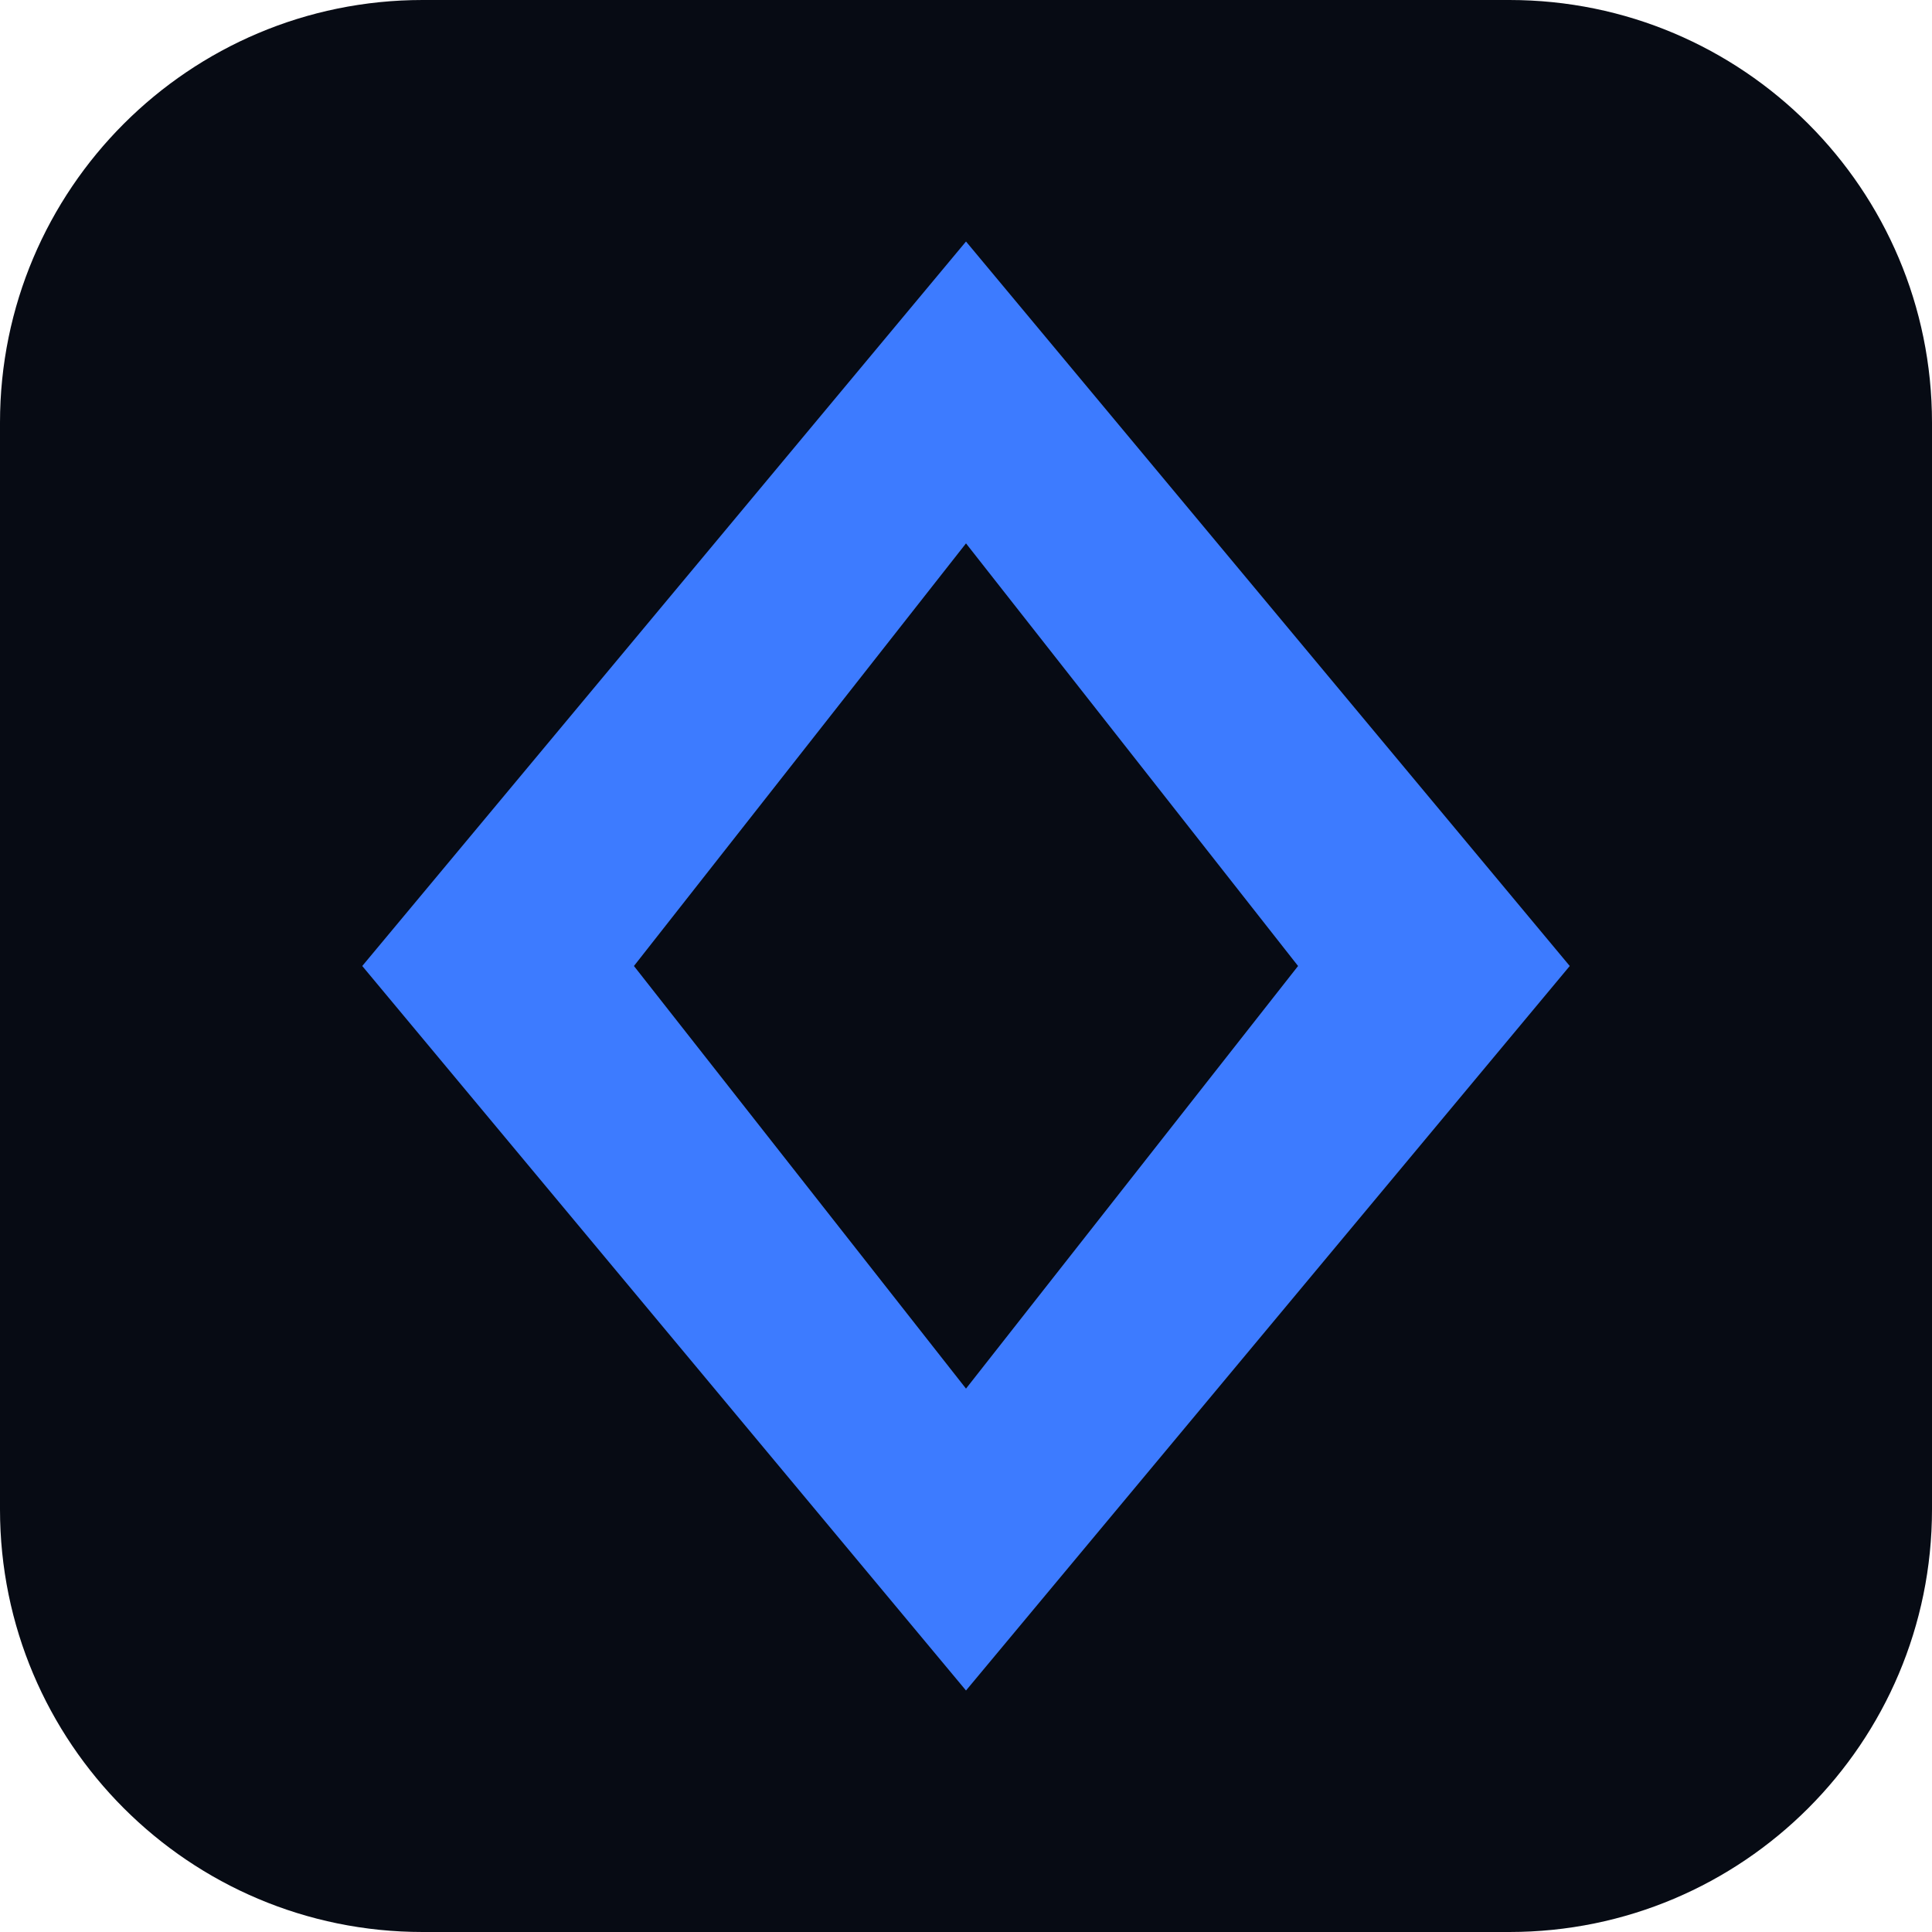
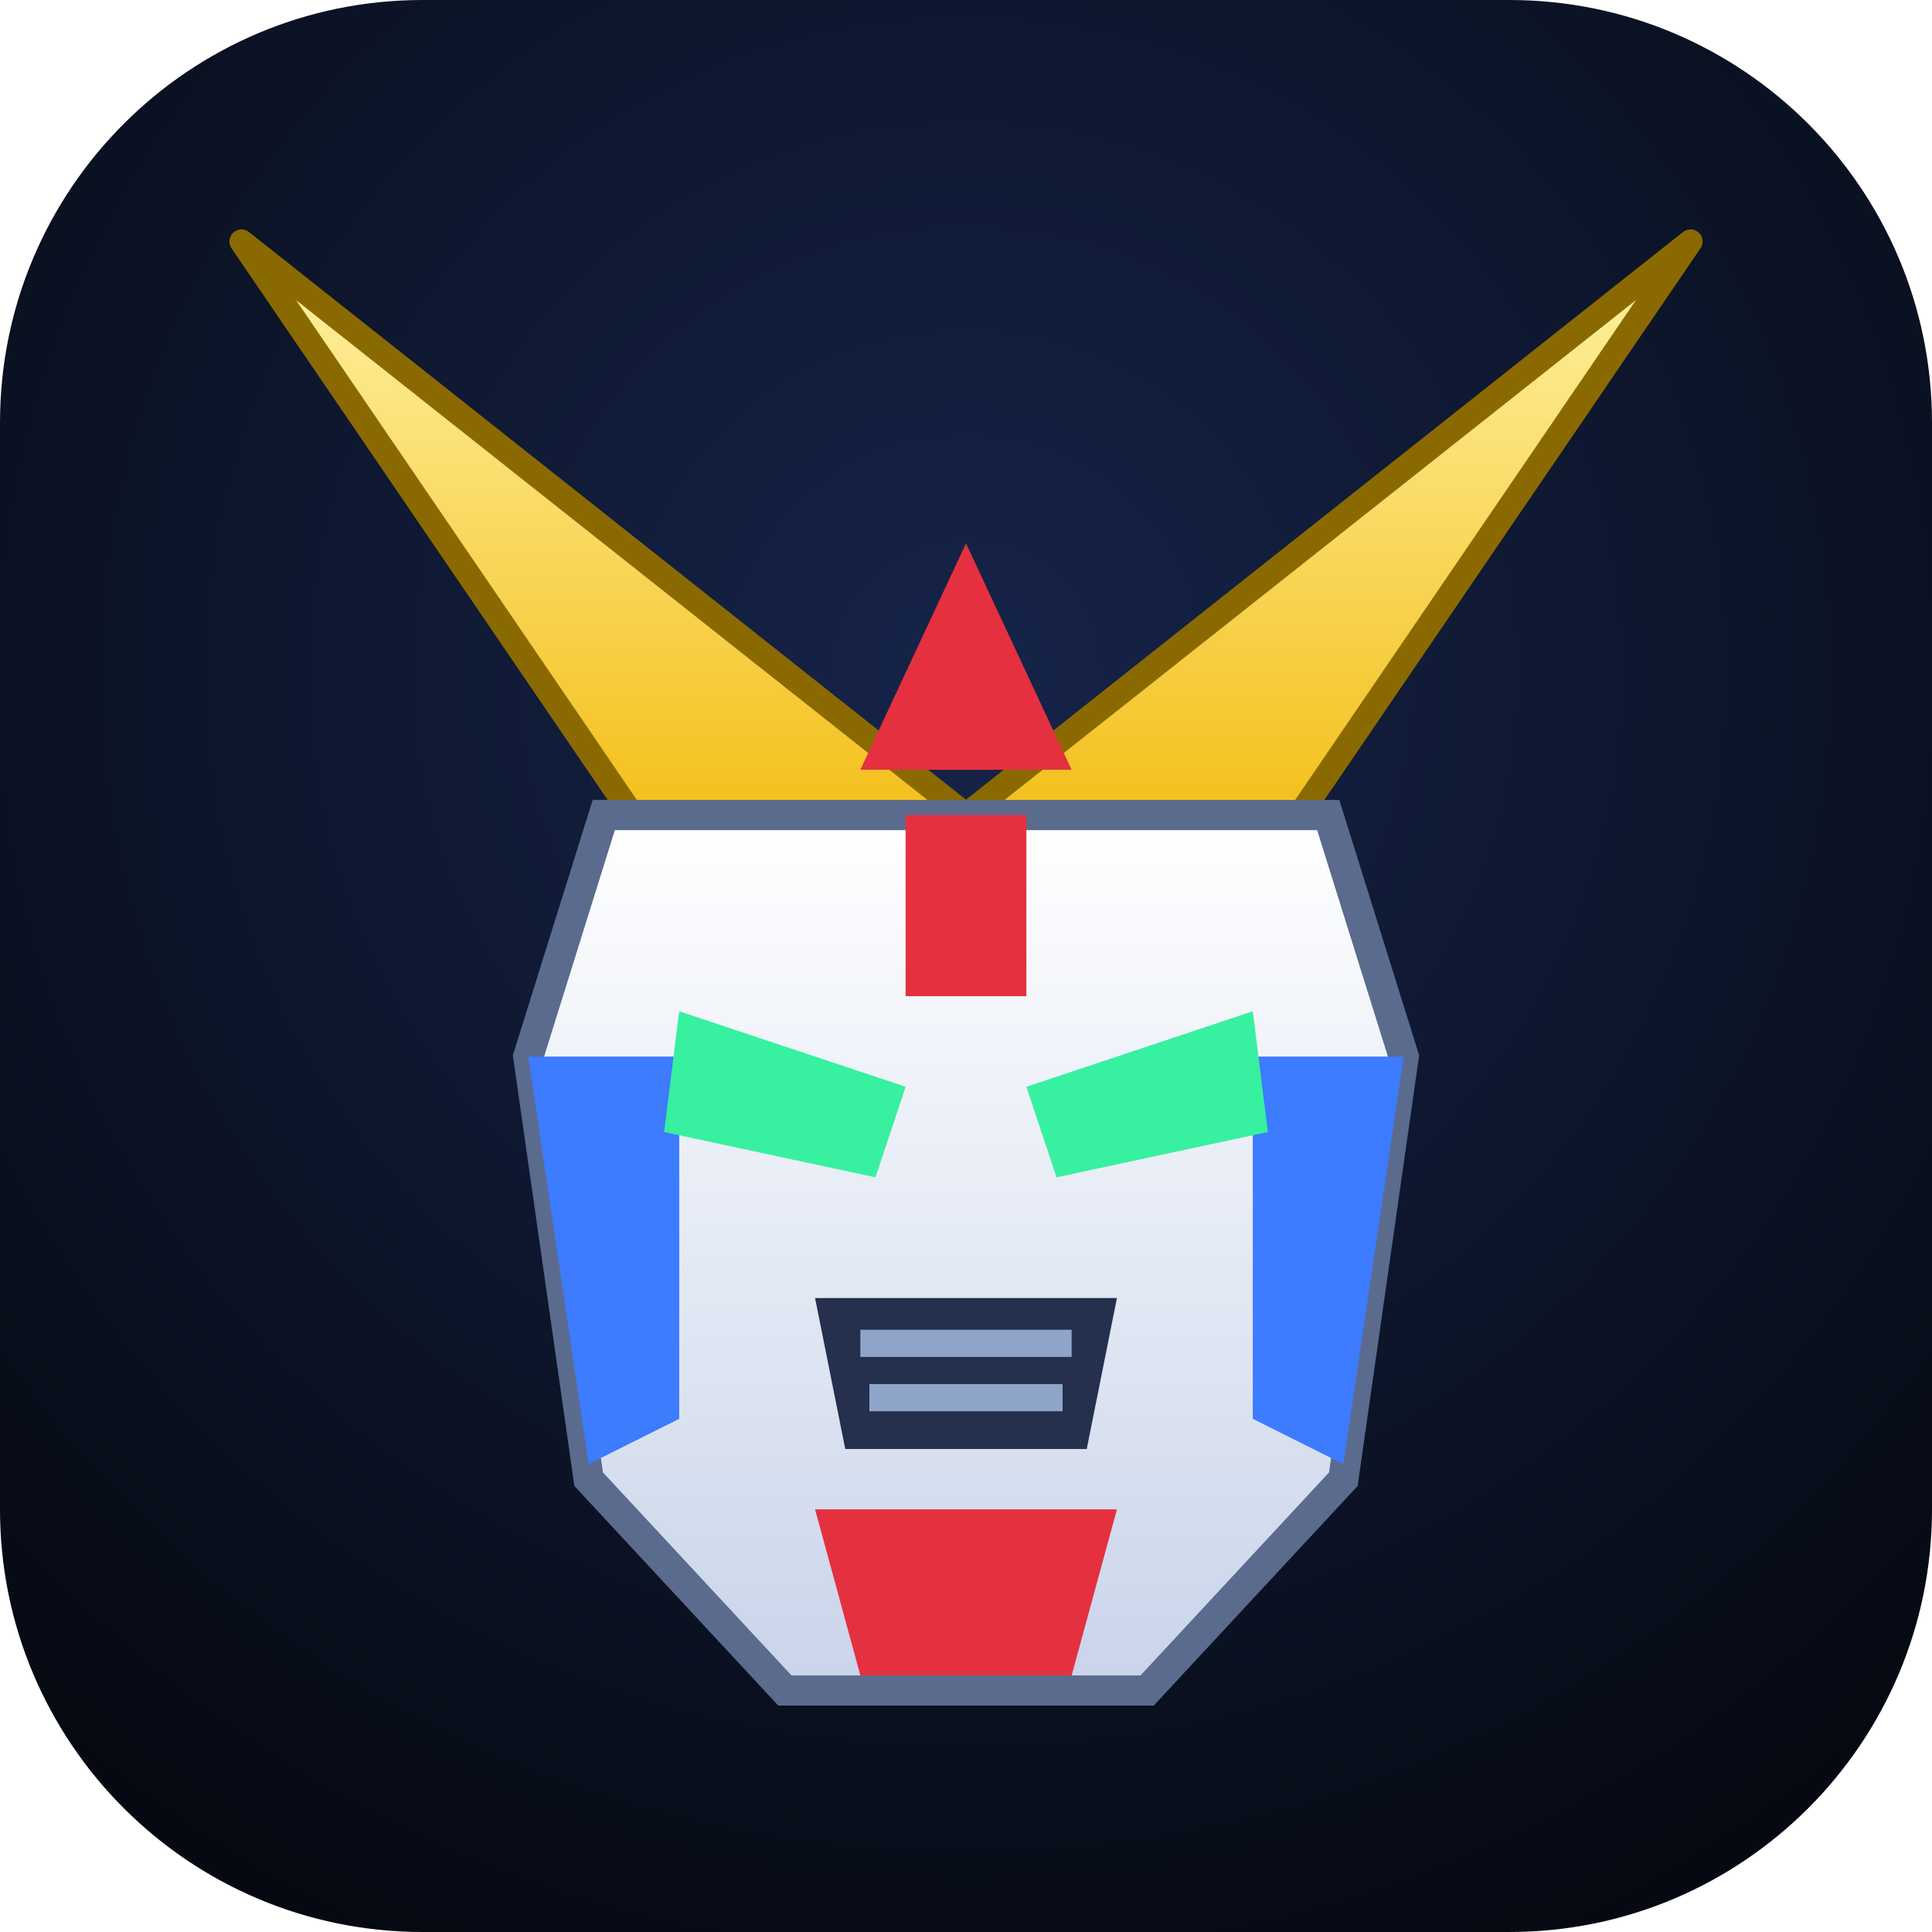
<svg xmlns="http://www.w3.org/2000/svg" viewBox="0 0 64 64">
-   <rect width="64" height="64" rx="14" fill="#070b14" />
-   <path d="M32 8l20 24-20 24-20-24z" fill="#3d7bff" />
-   <path d="M32 18l11 14-11 14-11-14z" fill="#070b14" />
+   <defs>
+     <linearGradient id="gv" x1="0" y1="0" x2="0" y2="1">
+       <stop offset="0" stop-color="#fff3a6" />
+       <stop offset="1" stop-color="#f2b705" />
+     </linearGradient>
+     <linearGradient id="gh" x1="0" y1="0" x2="0" y2="1">
+       <stop offset="0" stop-color="#ffffff" />
+       <stop offset="1" stop-color="#c9d4ea" />
+     </linearGradient>
+     <radialGradient id="gb" cx=".5" cy=".35" r=".75">
+       <stop offset="0" stop-color="#16244a" />
+       <stop offset="1" stop-color="#05080f" />
+     </radialGradient>
+   </defs>
+   <rect width="64" height="64" rx="14" fill="url(#gb)" />
+   <path d="M32 27 8 8l15 22ZM32 27 56 8 41 30Z" fill="url(#gv)" stroke="#8a6a00" stroke-width=".8" stroke-linejoin="round" />
+   <path d="M28.5 25.5 32 18l3.5 7.5Z" fill="#e5303f" />
+   <path d="M20 27h24l2.5 8-2 14L38 56H26l-6.5-7-2-14Z" fill="url(#gh)" stroke="#5b6b8e" stroke-width="1" />
+   <path d="M17.5 35h5v12l-3 1.5ZM46.5 35h-5v12l3 1.5Z" fill="#3d7bff" />
+   <path d="M22.5 33.5 30 36l-1 3-7-1.5ZM41.5 33.5 34 36l1 3 7-1.5Z" fill="#37f0a0" />
+   <path d="M27 43h10l-1 5h-8Z" fill="#24304d" />
+   <path d="M28.5 44.5h7M28.8 46.3h6.4" stroke="#8fa4c9" stroke-width=".9" />
+   <path d="M27 50h10l-1.5 5.5h-7Z" fill="#e5303f" />
+   <path d="M30 27v6h4v-6Z" fill="#e5303f" />
</svg>
